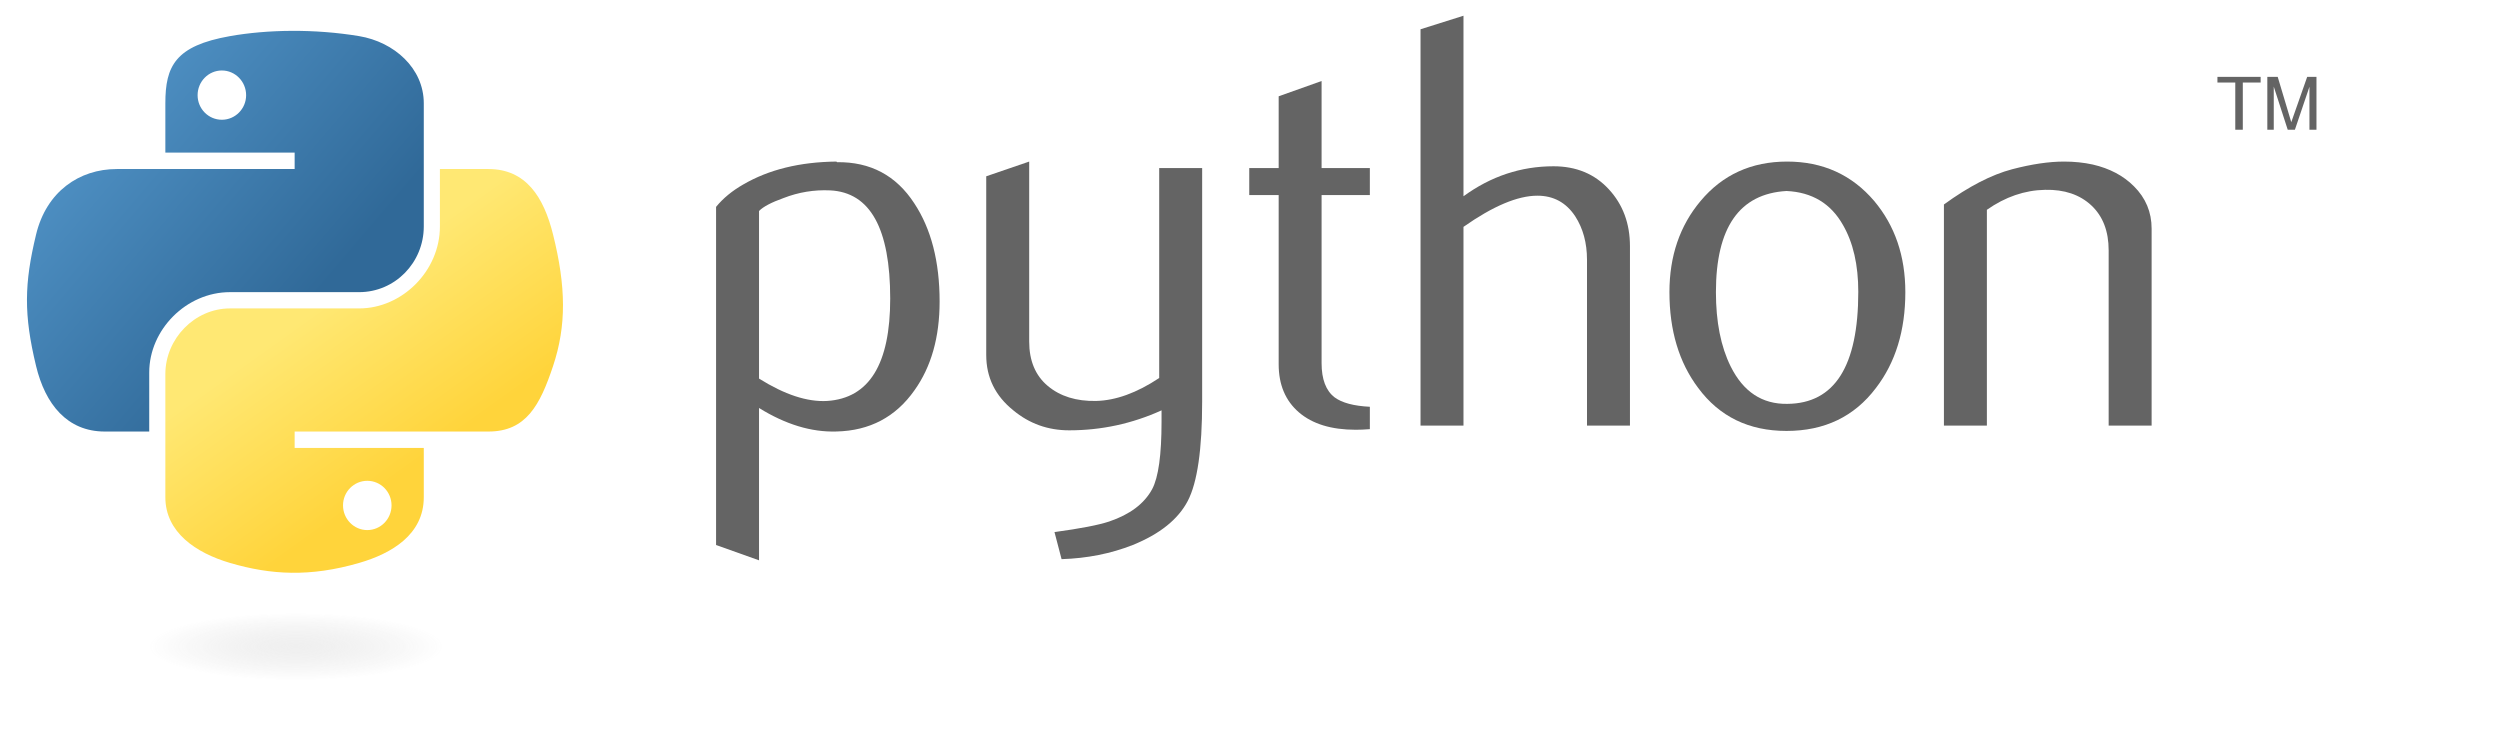
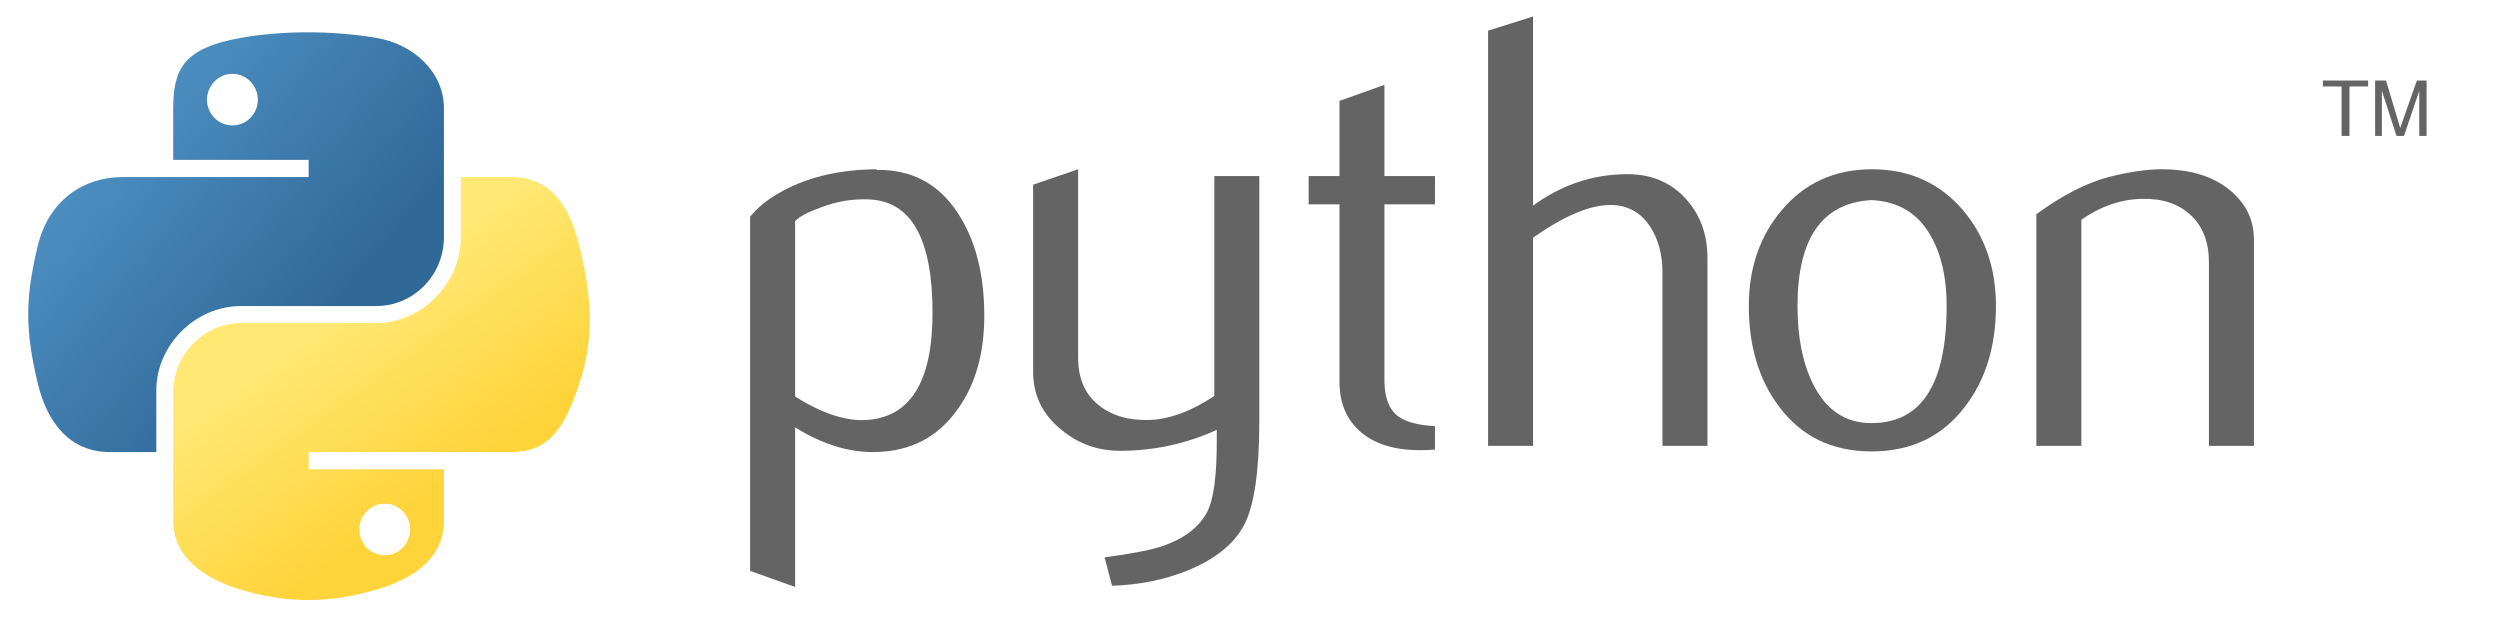
- <svg xmlns="http://www.w3.org/2000/svg" xmlns:xlink="http://www.w3.org/1999/xlink" version="1.0" width="388.84pt" height="115.02pt" id="svg2">
-   <defs id="defs4">
-     <linearGradient id="linearGradient2795">
-       <stop style="stop-color:#b8b8b8;stop-opacity:0.498" offset="0" id="stop2797" />
-       <stop style="stop-color:#7f7f7f;stop-opacity:0" offset="1" id="stop2799" />
+ <svg xmlns="http://www.w3.org/2000/svg" version="1.1" id="svg2" x="0px" y="0px" width="494.92px" height="127.13px" viewBox="0 0 494.92 127.13" enable-background="new 0 0 494.92 127.13" xml:space="preserve">
+   <g id="g2303">
+     <path id="path46" fill="#646464" d="M184.613,61.929c0-14.562-4.152-22.038-12.457-22.447c-3.304-0.156-6.531,0.37-9.669,1.589   c-2.505,0.896-4.191,1.784-5.078,2.681v34.758c5.312,3.334,10.03,4.884,14.143,4.64C180.256,82.573,184.613,75.507,184.613,61.929z    M194.857,62.533c0,7.398-1.735,13.539-5.224,18.422c-3.889,5.527-9.279,8.373-16.17,8.529c-5.195,0.165-10.546-1.462-16.054-4.874   v31.591l-8.909-3.178V42.903c1.462-1.793,3.343-3.333,5.624-4.639c5.302-3.09,11.745-4.679,19.329-4.757l0.126,0.127   c6.93-0.088,12.272,2.758,16.024,8.528C193.103,47.455,194.857,54.239,194.857,62.533z" />
+     <path id="path48" fill="#646464" d="M249.305,83.266c0,9.923-0.994,16.794-2.982,20.615c-1.998,3.82-5.799,6.871-11.414,9.143   c-4.552,1.793-9.475,2.769-14.757,2.934l-1.472-5.614c5.371-0.73,9.152-1.462,11.346-2.193c4.318-1.462,7.281-3.703,8.908-6.706   c1.307-2.446,1.949-7.115,1.949-14.025v-2.32c-6.092,2.769-12.476,4.143-19.152,4.143c-4.387,0-8.256-1.374-11.59-4.143   c-3.742-3.012-5.613-6.832-5.613-11.462V36.558l8.908-3.051v37.321c0,3.986,1.287,7.057,3.859,9.211   c2.574,2.154,5.907,3.188,9.991,3.109c4.084-0.088,8.46-1.667,13.11-4.757v-43.54h8.908V83.266z" />
+     <path id="path50" fill="#646464" d="M284.082,88.997c-1.062,0.088-2.037,0.126-2.934,0.126c-5.039,0-8.967-1.198-11.774-3.605   c-2.798-2.408-4.2-5.731-4.2-9.972v-35.09h-6.103v-5.604h6.103V19.968l8.898-3.168v18.052h10.01v5.604h-10.01v34.846   c0,3.344,0.896,5.712,2.689,7.097c1.541,1.14,3.987,1.793,7.32,1.959V88.997z" />
+     <path id="path52" fill="#646464" d="M338.023,88.266h-8.909V53.878c0-3.499-0.819-6.511-2.446-9.025   c-1.882-2.847-4.494-4.27-7.847-4.27c-4.084,0-9.192,2.154-15.323,6.462v41.221h-8.908V6.069l8.908-2.807V40.7   c5.693-4.143,11.912-6.219,18.666-6.219c4.718,0,8.539,1.589,11.463,4.757c2.934,3.167,4.396,7.115,4.396,11.833V88.266   L338.023,88.266z" />
+     <path id="path54" fill="#646464" d="M385.374,60.526c0-5.595-1.062-10.215-3.177-13.87c-2.516-4.454-6.424-6.804-11.707-7.047   c-9.767,0.565-14.641,7.563-14.641,20.976c0,6.15,1.015,11.287,3.062,15.41c2.612,5.254,6.53,7.847,11.755,7.759   C380.472,83.675,385.374,75.936,385.374,60.526z M395.131,60.584c0,7.964-2.037,14.592-6.102,19.884   c-4.474,5.927-10.653,8.899-18.539,8.899c-7.816,0-13.908-2.973-18.305-8.899c-3.986-5.292-5.975-11.92-5.975-19.884   c0-7.485,2.154-13.782,6.462-18.909c4.552-5.439,10.536-8.168,17.935-8.168s13.422,2.729,18.062,8.168   C392.977,46.802,395.131,53.099,395.131,60.584z" />
+     <path id="path56" fill="#646464" d="M446.206,88.266h-8.909V51.929c0-3.986-1.199-7.096-3.597-9.338   c-2.397-2.232-5.595-3.313-9.581-3.227c-4.23,0.078-8.256,1.463-12.077,4.143v44.759h-8.908v-45.86   c5.127-3.732,9.844-6.17,14.152-7.31c4.064-1.062,7.651-1.589,10.741-1.589c2.115,0,4.104,0.204,5.976,0.614   c3.499,0.809,6.345,2.31,8.538,4.513c2.446,2.437,3.665,5.36,3.665,8.782V88.266z" />
+     <linearGradient id="path1948_1_" gradientUnits="userSpaceOnUse" x1="474.168" y1="-392.85" x2="583.187" y2="-486.646" gradientTransform="matrix(0.5625 0 0 -0.568 -263.8763 -213.5314)">
+       <stop offset="0" style="stop-color:#5A9FD4" />
+       <stop offset="1" style="stop-color:#306998" />
    </linearGradient>
-     <linearGradient id="linearGradient2787">
-       <stop style="stop-color:#7f7f7f;stop-opacity:0.5" offset="0" id="stop2789" />
-       <stop style="stop-color:#7f7f7f;stop-opacity:0" offset="1" id="stop2791" />
+     <path id="path1948" fill="url(#path1948_1_)" d="M60.51,6.398c-4.584,0.021-8.961,0.412-12.812,1.094   c-11.346,2.005-13.406,6.2-13.406,13.938v10.219h26.812v3.406H34.292H24.229c-7.792,0-14.616,4.684-16.75,13.594   c-2.462,10.213-2.571,16.586,0,27.25c1.906,7.938,6.458,13.594,14.25,13.594h9.219v-12.25c0-8.85,7.657-16.656,16.75-16.656h26.781   c7.455,0,13.406-6.138,13.406-13.625V21.429c0-7.266-6.13-12.725-13.406-13.938C69.873,6.725,65.094,6.376,60.51,6.398z    M46.01,14.616c2.77,0,5.031,2.299,5.031,5.125c0,2.816-2.262,5.094-5.031,5.094c-2.78,0-5.031-2.277-5.031-5.094   C40.979,16.915,43.23,14.616,46.01,14.616z" />
+     <linearGradient id="path1950_1_" gradientUnits="userSpaceOnUse" x1="625.334" y1="-543.413" x2="586.404" y2="-488.334" gradientTransform="matrix(0.5625 0 0 -0.568 -263.8763 -213.5314)">
+       <stop offset="0" style="stop-color:#FFD43B" />
+       <stop offset="1" style="stop-color:#FFE873" />
    </linearGradient>
-     <linearGradient id="linearGradient3676">
-       <stop style="stop-color:#b2b2b2;stop-opacity:0.5" offset="0" id="stop3678" />
-       <stop style="stop-color:#b3b3b3;stop-opacity:0" offset="1" id="stop3680" />
-     </linearGradient>
-     <linearGradient id="linearGradient3236">
-       <stop style="stop-color:#f4f4f4;stop-opacity:1" offset="0" id="stop3244" />
-       <stop style="stop-color:#ffffff;stop-opacity:1" offset="1" id="stop3240" />
-     </linearGradient>
-     <linearGradient id="linearGradient4671">
-       <stop style="stop-color:#ffd43b;stop-opacity:1" offset="0" id="stop4673" />
-       <stop style="stop-color:#ffe873;stop-opacity:1" offset="1" id="stop4675" />
-     </linearGradient>
-     <linearGradient id="linearGradient4689">
-       <stop style="stop-color:#5a9fd4;stop-opacity:1" offset="0" id="stop4691" />
-       <stop style="stop-color:#306998;stop-opacity:1" offset="1" id="stop4693" />
-     </linearGradient>
-     <linearGradient x1="224.24" y1="144.757" x2="-65.309" y2="144.757" id="linearGradient2987" xlink:href="#linearGradient4671" gradientUnits="userSpaceOnUse" gradientTransform="translate(100.2702,99.61116)" />
-     <linearGradient x1="172.942" y1="77.476" x2="26.67" y2="76.313" id="linearGradient2990" xlink:href="#linearGradient4689" gradientUnits="userSpaceOnUse" gradientTransform="translate(100.2702,99.61116)" />
-     <linearGradient x1="172.942" y1="77.476" x2="26.67" y2="76.313" id="linearGradient2587" xlink:href="#linearGradient4689" gradientUnits="userSpaceOnUse" gradientTransform="translate(100.2702,99.61116)" />
-     <linearGradient x1="224.24" y1="144.757" x2="-65.309" y2="144.757" id="linearGradient2589" xlink:href="#linearGradient4671" gradientUnits="userSpaceOnUse" gradientTransform="translate(100.2702,99.61116)" />
-     <linearGradient x1="172.942" y1="77.476" x2="26.67" y2="76.313" id="linearGradient2248" xlink:href="#linearGradient4689" gradientUnits="userSpaceOnUse" gradientTransform="translate(100.2702,99.61116)" />
-     <linearGradient x1="224.24" y1="144.757" x2="-65.309" y2="144.757" id="linearGradient2250" xlink:href="#linearGradient4671" gradientUnits="userSpaceOnUse" gradientTransform="translate(100.2702,99.61116)" />
-     <linearGradient x1="224.24" y1="144.757" x2="-65.309" y2="144.757" id="linearGradient2255" xlink:href="#linearGradient4671" gradientUnits="userSpaceOnUse" gradientTransform="matrix(0.562541,0,0,0.567972,-11.5974,-7.60954)" />
-     <linearGradient x1="172.942" y1="76.176" x2="26.67" y2="76.313" id="linearGradient2258" xlink:href="#linearGradient4689" gradientUnits="userSpaceOnUse" gradientTransform="matrix(0.562541,0,0,0.567972,-11.5974,-7.60954)" />
-     <radialGradient cx="61.519" cy="132.286" r="29.037" fx="61.519" fy="132.286" id="radialGradient2801" xlink:href="#linearGradient2795" gradientUnits="userSpaceOnUse" gradientTransform="matrix(1,0,0,0.177966,0,108.7434)" />
-     <linearGradient x1="150.961" y1="192.352" x2="112.031" y2="137.273" id="linearGradient1475" xlink:href="#linearGradient4671" gradientUnits="userSpaceOnUse" gradientTransform="matrix(0.562541,0,0,0.567972,-9.399749,-5.305317)" />
-     <linearGradient x1="26.649" y1="20.604" x2="135.665" y2="114.398" id="linearGradient1478" xlink:href="#linearGradient4689" gradientUnits="userSpaceOnUse" gradientTransform="matrix(0.562541,0,0,0.567972,-9.399749,-5.305317)" />
-     <radialGradient cx="61.519" cy="132.286" r="29.037" fx="61.519" fy="132.286" id="radialGradient1480" xlink:href="#linearGradient2795" gradientUnits="userSpaceOnUse" gradientTransform="matrix(2.382716e-8,-0.296405,1.43676,4.683673e-7,-128.544,150.5202)" />
-   </defs>
-   <g id="g2303">
-     <path id="path46" style="fill:#646464;fill-opacity:1" d="M 184.613,61.929 C 184.613,47.367 180.461,39.891 172.157,39.482 C 168.852,39.326 165.626,39.852 162.488,41.071 C 159.983,41.967 158.296,42.854 157.409,43.751 L 157.409,78.509 C 162.721,81.843 167.439,83.392 171.552,83.149 C 180.256,82.574 184.613,75.507 184.613,61.929 z M 194.858,62.534 C 194.858,69.932 193.123,76.072 189.633,80.956 C 185.744,86.482 180.354,89.328 173.463,89.484 C 168.268,89.65 162.916,88.022 157.409,84.611 L 157.409,116.201 L 148.5,113.024 L 148.5,42.903 C 149.963,41.11 151.844,39.57 154.125,38.263 C 159.427,35.174 165.87,33.585 173.453,33.507 L 173.58,33.634 C 180.51,33.546 185.851,36.392 189.604,42.162 C 193.103,47.455 194.858,54.239 194.858,62.534 z " />
-     <path id="path48" style="fill:#646464;fill-opacity:1" d="M 249.305,83.266 C 249.305,93.188 248.311,100.06 246.322,103.881 C 244.324,107.702 240.523,110.753 234.908,113.024 C 230.357,114.817 225.434,115.792 220.151,115.957 L 218.68,110.343 C 224.05,109.612 227.832,108.881 230.025,108.15 C 234.343,106.688 237.306,104.446 238.934,101.444 C 240.24,98.998 240.883,94.329 240.883,87.418 L 240.883,85.098 C 234.791,87.866 228.407,89.241 221.73,89.241 C 217.344,89.241 213.475,87.866 210.141,85.098 C 206.398,82.086 204.527,78.265 204.527,73.636 L 204.527,36.558 L 213.436,33.507 L 213.436,70.828 C 213.436,74.815 214.722,77.885 217.295,80.039 C 219.869,82.194 223.202,83.227 227.286,83.149 C 231.37,83.061 235.747,81.482 240.396,78.392 L 240.396,34.852 L 249.305,34.852 L 249.305,83.266 z " />
-     <path id="path50" style="fill:#646464;fill-opacity:1" d="M 284.082,88.997 C 283.02,89.085 282.045,89.124 281.149,89.124 C 276.109,89.124 272.181,87.925 269.374,85.517 C 266.577,83.11 265.173,79.786 265.173,75.546 L 265.173,40.457 L 259.071,40.457 L 259.071,34.852 L 265.173,34.852 L 265.173,19.968 L 274.072,16.8 L 274.072,34.852 L 284.082,34.852 L 284.082,40.457 L 274.072,40.457 L 274.072,75.302 C 274.072,78.646 274.969,81.014 276.762,82.398 C 278.302,83.539 280.749,84.192 284.082,84.357 L 284.082,88.997 z " />
-     <path id="path52" style="fill:#646464;fill-opacity:1" d="M 338.023,88.266 L 329.114,88.266 L 329.114,53.878 C 329.114,50.379 328.295,47.367 326.668,44.852 C 324.786,42.006 322.174,40.583 318.821,40.583 C 314.737,40.583 309.63,42.737 303.499,47.046 L 303.499,88.266 L 294.59,88.266 L 294.59,6.069 L 303.499,3.262 L 303.499,40.7 C 309.191,36.558 315.41,34.482 322.164,34.482 C 326.882,34.482 330.703,36.07 333.627,39.238 C 336.561,42.406 338.023,46.354 338.023,51.071 L 338.023,88.266 L 338.023,88.266 z " />
-     <path id="path54" style="fill:#646464;fill-opacity:1" d="M 385.374,60.526 C 385.374,54.931 384.312,50.311 382.197,46.656 C 379.682,42.201 375.773,39.852 370.49,39.609 C 360.724,40.174 355.85,47.172 355.85,60.584 C 355.85,66.735 356.864,71.871 358.911,75.994 C 361.523,81.248 365.441,83.841 370.666,83.753 C 380.471,83.675 385.374,75.936 385.374,60.526 z M 395.131,60.584 C 395.131,68.548 393.094,75.176 389.029,80.468 C 384.555,86.395 378.376,89.367 370.49,89.367 C 362.673,89.367 356.581,86.395 352.185,80.468 C 348.199,75.176 346.21,68.548 346.21,60.584 C 346.21,53.099 348.365,46.802 352.673,41.675 C 357.225,36.236 363.209,33.507 370.607,33.507 C 378.005,33.507 384.029,36.236 388.669,41.675 C 392.977,46.802 395.131,53.099 395.131,60.584 z " />
-     <path id="path56" style="fill:#646464;fill-opacity:1" d="M 446.206,88.266 L 437.297,88.266 L 437.297,51.929 C 437.297,47.942 436.098,44.833 433.7,42.591 C 431.303,40.359 428.105,39.277 424.119,39.365 C 419.889,39.443 415.863,40.827 412.042,43.507 L 412.042,88.266 L 403.133,88.266 L 403.133,42.406 C 408.26,38.673 412.978,36.236 417.286,35.096 C 421.351,34.033 424.938,33.507 428.028,33.507 C 430.143,33.507 432.131,33.712 434.002,34.121 C 437.502,34.93 440.348,36.431 442.541,38.634 C 444.987,41.071 446.206,43.995 446.206,47.416 L 446.206,88.266 z " />
-     <path id="path1948" style="fill:url(#linearGradient1478);fill-opacity:1" d="M 60.51,6.398 C 55.927,6.419 51.549,6.81 47.698,7.492 C 36.351,9.496 34.291,13.692 34.291,21.429 L 34.291,31.648 L 61.104,31.648 L 61.104,35.054 L 34.291,35.054 L 24.229,35.054 C 16.436,35.054 9.613,39.738 7.479,48.648 C 5.017,58.861 4.908,65.234 7.479,75.898 C 9.385,83.836 13.936,89.492 21.729,89.492 L 30.948,89.492 L 30.948,77.242 C 30.948,68.392 38.605,60.585 47.698,60.585 L 74.479,60.585 C 81.934,60.585 87.885,54.447 87.885,46.96 L 87.885,21.429 C 87.885,14.163 81.755,8.704 74.479,7.492 C 69.873,6.725 65.094,6.377 60.51,6.398 z M 46.01,14.617 C 48.78,14.617 51.041,16.915 51.041,19.742 C 51.041,22.558 48.78,24.835 46.01,24.835 C 43.231,24.835 40.979,22.558 40.979,19.742 C 40.979,16.915 43.231,14.617 46.01,14.617 z " />
-     <path id="path1950" style="fill:url(#linearGradient1475);fill-opacity:1" d="M 91.229,35.054 L 91.229,46.96 C 91.229,56.191 83.403,63.96 74.479,63.96 L 47.698,63.96 C 40.362,63.96 34.291,70.239 34.291,77.585 L 34.291,103.117 C 34.291,110.383 40.61,114.657 47.698,116.742 C 56.185,119.237 64.324,119.688 74.479,116.742 C 81.229,114.787 87.885,110.854 87.885,103.117 L 87.885,92.898 L 61.104,92.898 L 61.104,89.492 L 87.885,89.492 L 101.291,89.492 C 109.084,89.492 111.988,84.056 114.698,75.898 C 117.497,67.499 117.378,59.422 114.698,48.648 C 112.772,40.891 109.094,35.054 101.291,35.054 L 91.229,35.054 z M 76.166,99.71 C 78.946,99.71 81.198,101.988 81.198,104.804 C 81.198,107.631 78.946,109.929 76.166,109.929 C 73.397,109.929 71.135,107.631 71.135,104.804 C 71.135,101.988 73.397,99.71 76.166,99.71 z " />
-     <path id="text3004" style="font-size:15.164px;font-style:normal;font-weight:normal;line-height:125%;fill:#646464;fill-opacity:1;stroke:none;stroke-width:1px;stroke-linecap:butt;stroke-linejoin:miter;stroke-opacity:1;font-family:Bitstream Vera Sans" d="M 463.554,26.909 L 465.116,26.909 L 465.116,17.113 L 468.816,17.113 L 468.816,15.945 L 459.854,15.945 L 459.854,17.113 L 463.554,17.113 L 463.554,26.909 M 470.201,26.909 L 471.536,26.909 L 471.536,17.962 L 474.432,26.908 L 475.918,26.908 L 478.936,17.993 L 478.936,26.909 L 480.392,26.909 L 480.392,15.945 L 478.466,15.945 L 475.168,25.338 L 472.355,15.945 L 470.201,15.945 L 470.201,26.909" />
-     <path id="path1894" style="opacity:0.444;fill:url(#radialGradient1480);fill-opacity:1;fill-rule:nonzero;stroke:none;stroke-width:20;stroke-miterlimit:4;stroke-dasharray:none;stroke-opacity:1" transform="matrix(0.73406,0,0,0.809524,16.24958,27.00935)" d="M 110.467 132.286 A 48.948 8.607 0 1 1  12.571,132.286 A 48.948 8.607 0 1 1  110.467 132.286 z" />
+     <path id="path1950" fill="url(#path1950_1_)" d="M91.229,35.054V46.96c0,9.231-7.826,17-16.75,17H47.698   c-7.336,0-13.406,6.278-13.406,13.625v25.531c0,7.267,6.318,11.541,13.406,13.625c8.487,2.496,16.626,2.947,26.781,0   c6.75-1.954,13.406-5.888,13.406-13.625V92.898H61.104v-3.406h26.781h13.406c7.792,0,10.696-5.436,13.406-13.594   c2.799-8.398,2.68-16.476,0-27.25c-1.926-7.757-5.604-13.594-13.406-13.594H91.229z M76.167,99.71c2.779,0,5.031,2.277,5.031,5.094   c0,2.826-2.252,5.125-5.031,5.125c-2.77,0-5.031-2.299-5.031-5.125C71.135,101.988,73.397,99.71,76.167,99.71z" />
+     <path id="text3004" fill="#646464" d="M463.555,26.909h1.562v-9.796h3.7v-1.168h-8.962v1.168h3.7V26.909 M470.201,26.909h1.335   v-8.947l2.896,8.946h1.485l3.019-8.916v8.917h1.455V15.946h-1.926l-3.298,9.393l-2.813-9.393h-2.153V26.909" />
+     <radialGradient id="path1894_1_" cx="-877.078" cy="-252.931" r="29.037" gradientTransform="matrix(1.749057e-08 -0.2399 -1.0547 -3.791546e-07 -205.3521 -76.3552)" gradientUnits="userSpaceOnUse">
+       <stop offset="0" style="stop-color:#B8B8B8;stop-opacity:0.498" />
+       <stop offset="1" style="stop-color:#7F7F7F;stop-opacity:0" />
+     </radialGradient>
+     <path id="path1894" opacity="0.444" fill="url(#path1894_1_)" enable-background="new    " d="M97.339,134.098   c0,3.848-16.086,6.967-35.931,6.967s-35.931-3.119-35.931-6.967s16.087-6.968,35.931-6.968S97.339,130.25,97.339,134.098z" />
  </g>
</svg>
